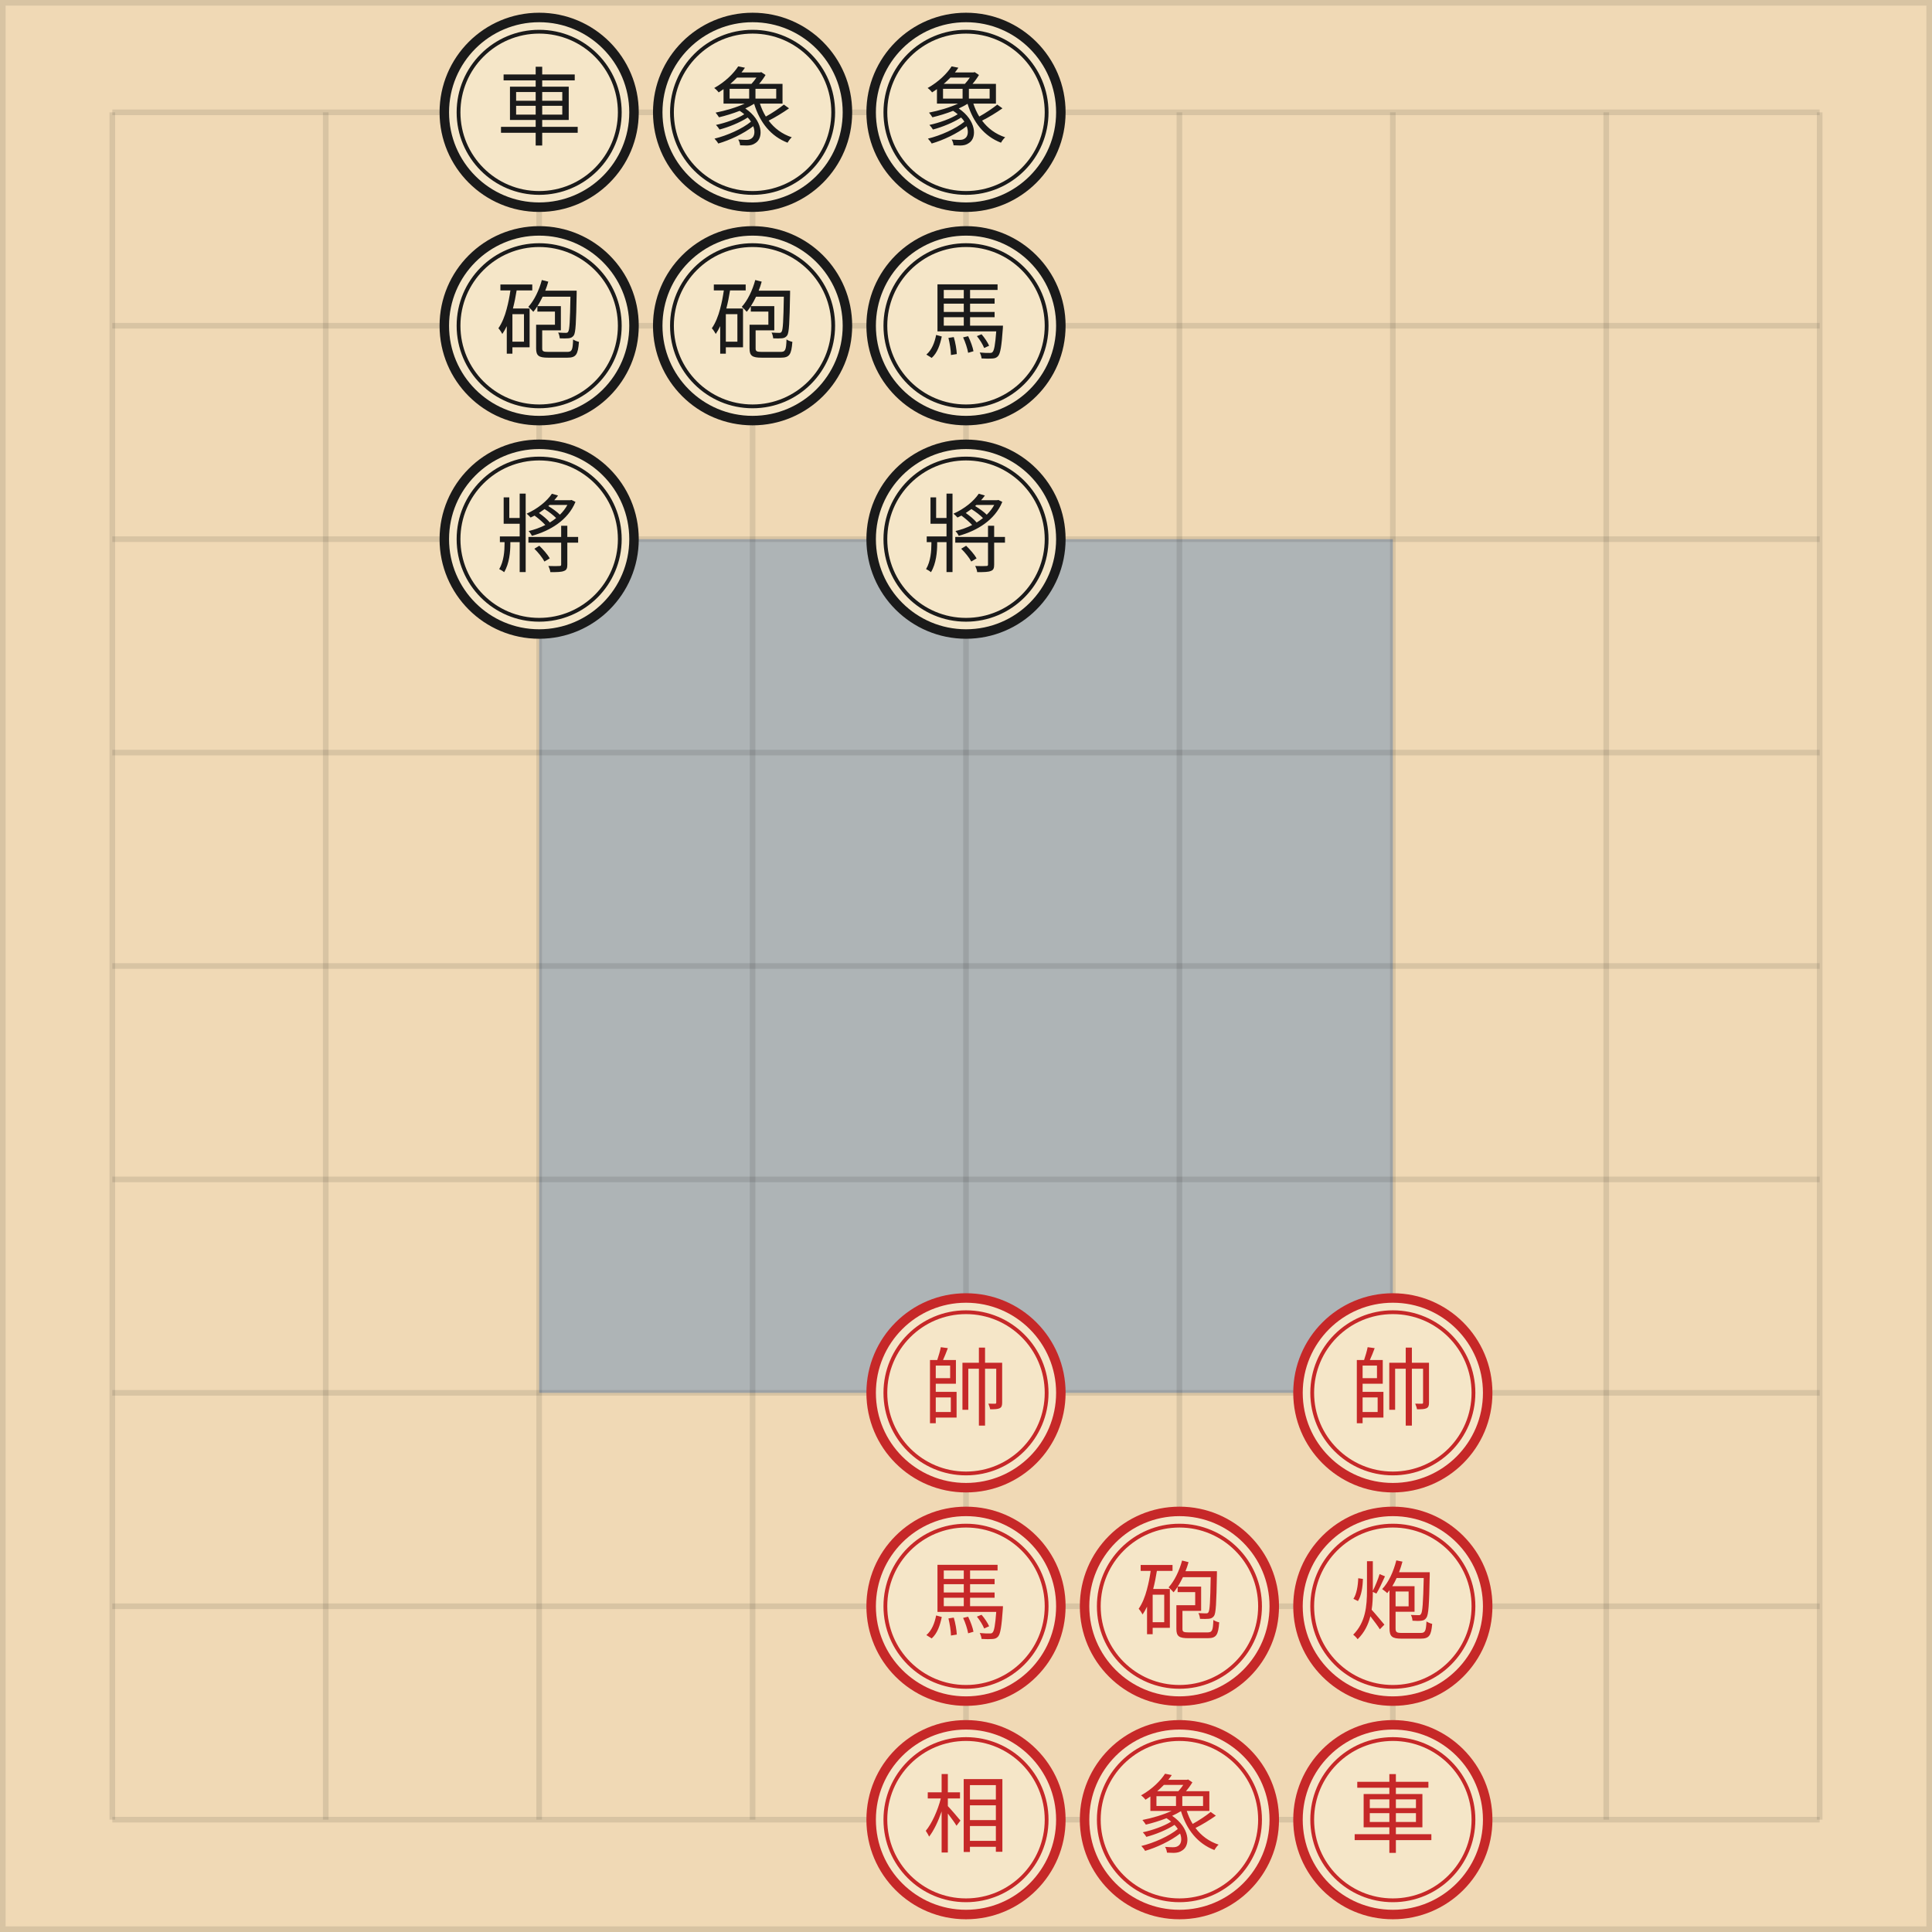
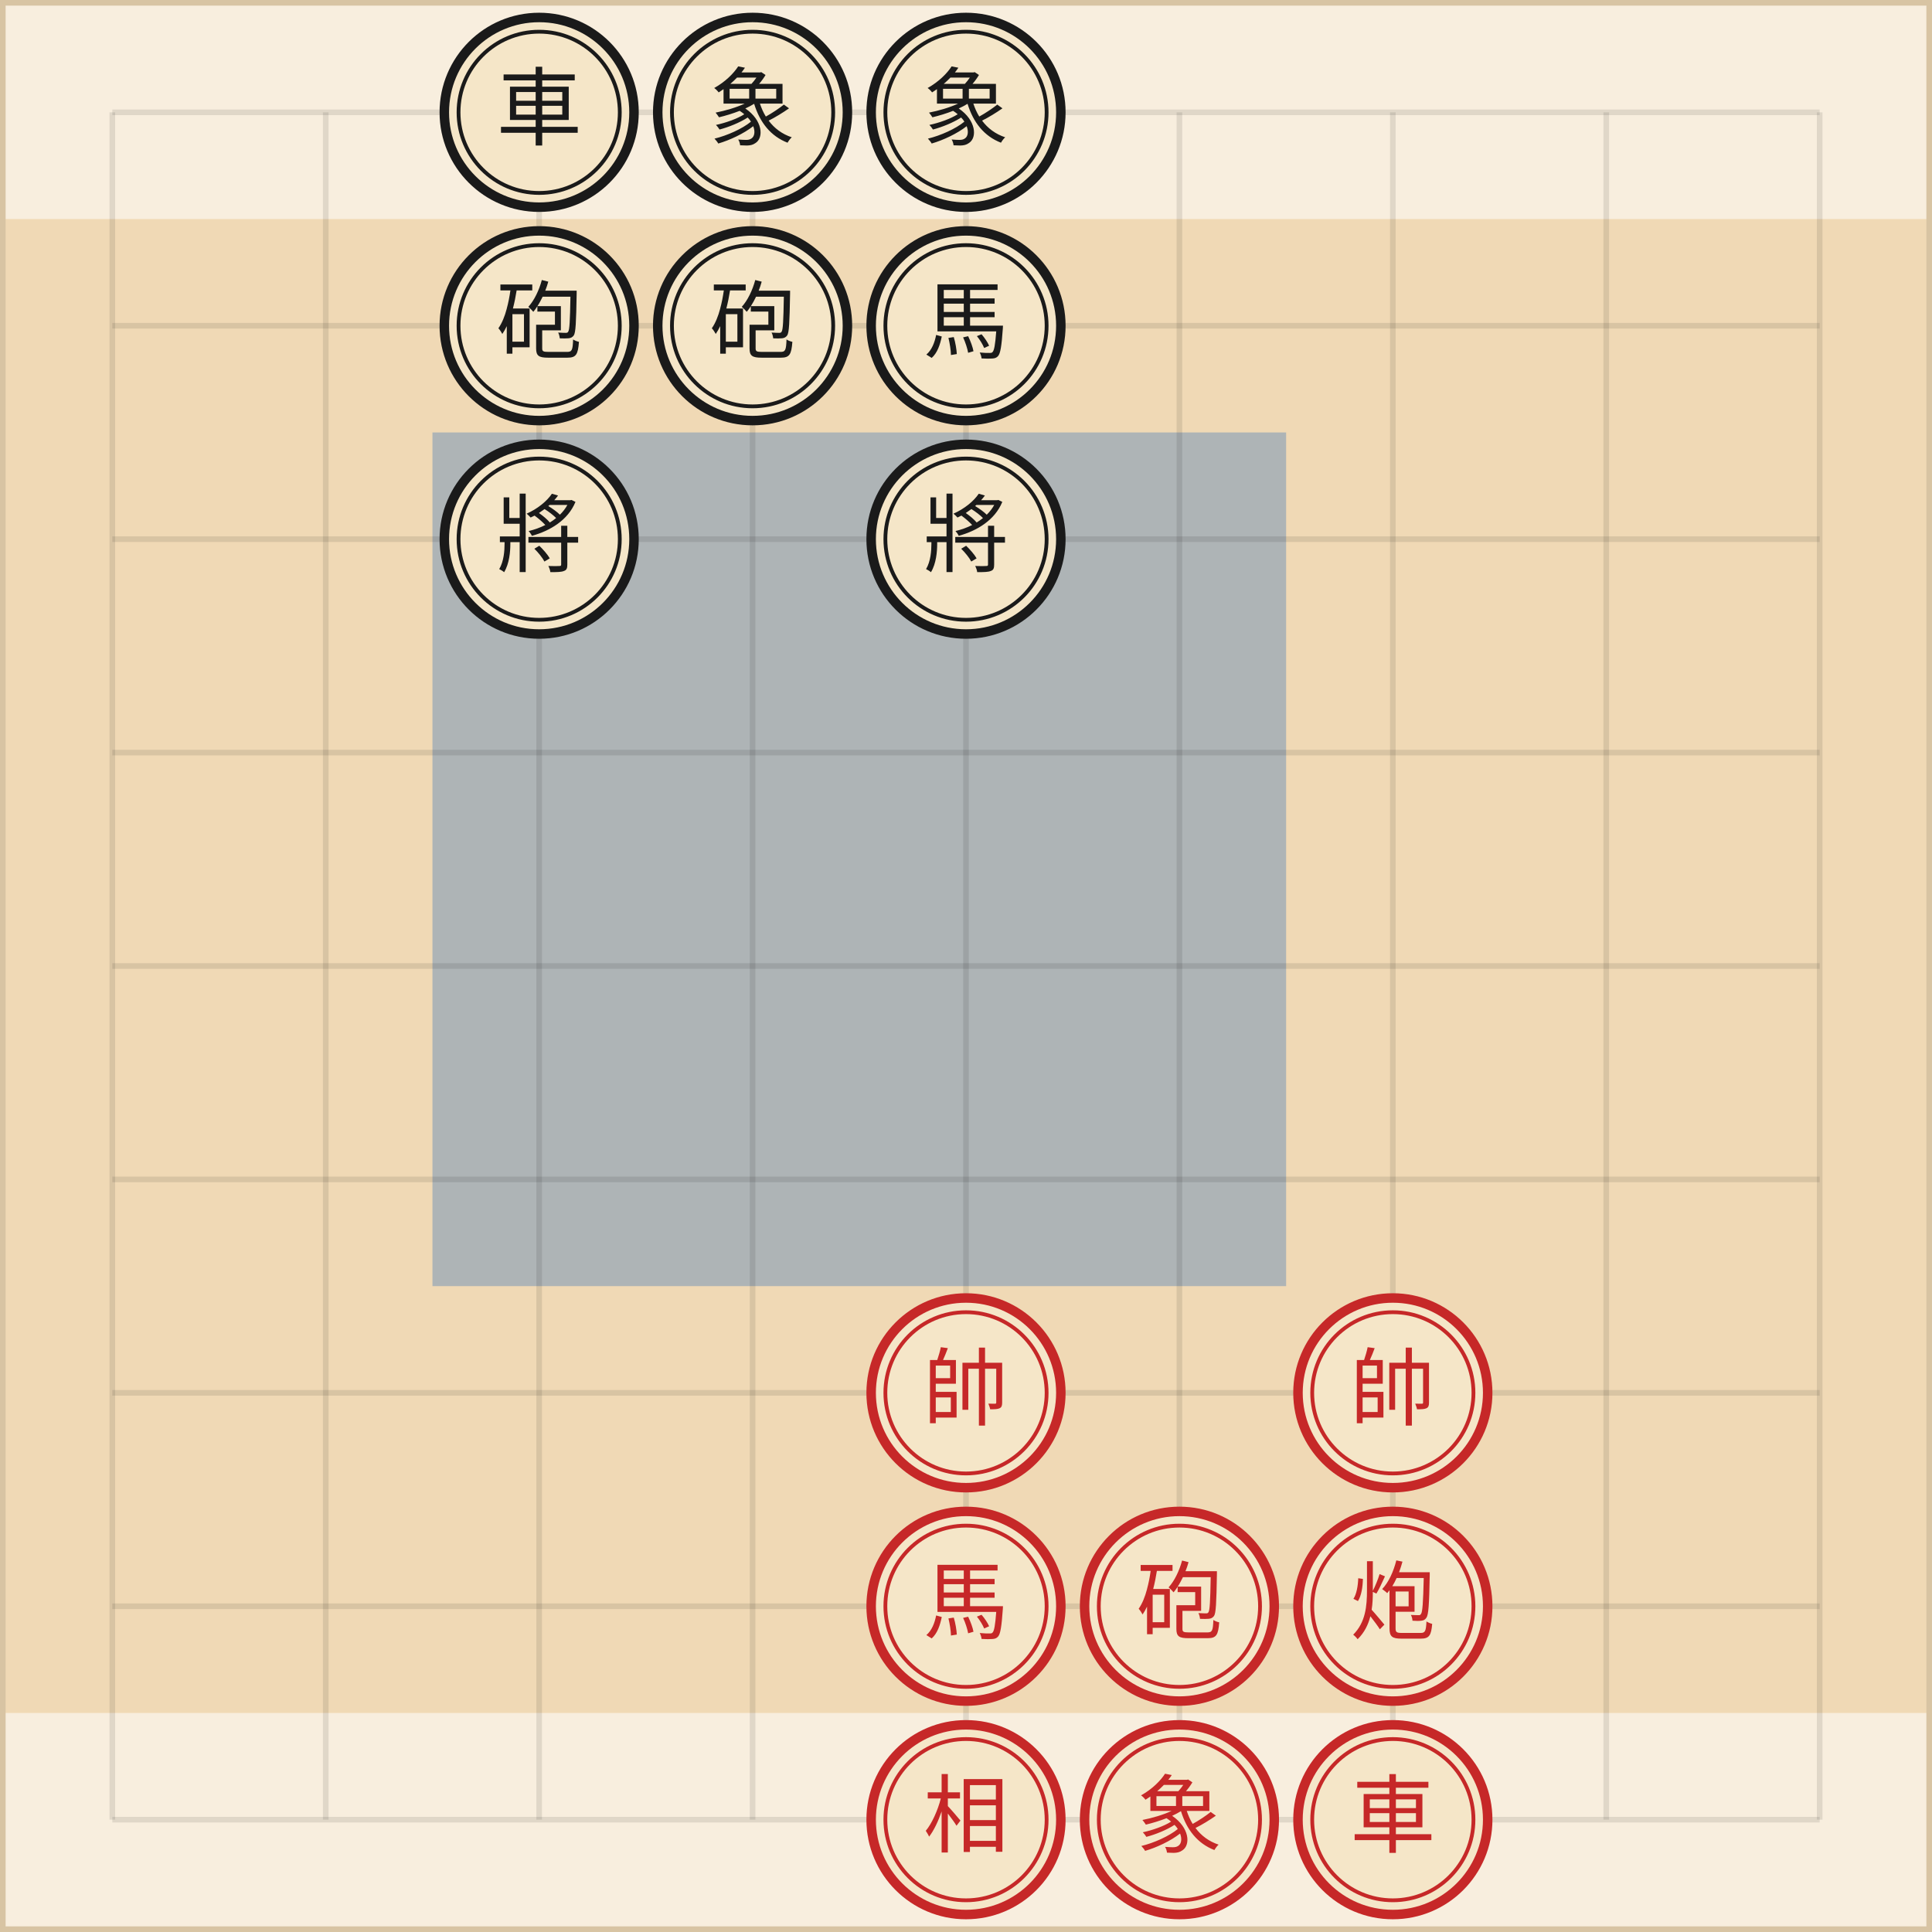
<svg xmlns="http://www.w3.org/2000/svg" viewBox="0 0 344 344" width="344" height="344">
  <defs>
    <symbol id="piece-mce-xiangqi-fairy-bR" viewBox="0 0 45 45">
      <circle cx="22.5" cy="22.5" r="20" fill="#f5e6c8" stroke="#1a1a1a" stroke-width="2" />
      <circle cx="22.5" cy="22.5" r="17" fill="none" stroke="#1a1a1a" stroke-width="0.8" />
      <text x="22.5" y="28" text-anchor="middle" font-size="18" font-family="serif" fill="#1a1a1a">車</text>
    </symbol>
    <symbol id="piece-mce-xiangqi-fairy-bB" viewBox="0 0 45 45">
      <circle cx="22.5" cy="22.5" r="20" fill="#f5e6c8" stroke="#1a1a1a" stroke-width="2" />
      <circle cx="22.5" cy="22.5" r="17" fill="none" stroke="#1a1a1a" stroke-width="0.8" />
      <text x="22.5" y="28" text-anchor="middle" font-size="18" font-family="serif" fill="#1a1a1a">象</text>
    </symbol>
    <symbol id="piece-mce-xiangqi-fairy-bE" viewBox="0 0 45 45">
      <circle cx="22.5" cy="22.5" r="20" fill="#f5e6c8" stroke="#1a1a1a" stroke-width="2" />
      <circle cx="22.5" cy="22.5" r="17" fill="none" stroke="#1a1a1a" stroke-width="0.8" />
      <text x="22.5" y="28" text-anchor="middle" font-size="18" font-family="serif" fill="#1a1a1a">象</text>
    </symbol>
    <symbol id="piece-mce-xiangqi-fairy-bC" viewBox="0 0 45 45">
      <circle cx="22.5" cy="22.5" r="20" fill="#f5e6c8" stroke="#1a1a1a" stroke-width="2" />
      <circle cx="22.5" cy="22.5" r="17" fill="none" stroke="#1a1a1a" stroke-width="0.8" />
      <text x="22.5" y="28" text-anchor="middle" font-size="18" font-family="serif" fill="#1a1a1a">砲</text>
    </symbol>
    <symbol id="piece-mce-xiangqi-fairy-bV" viewBox="0 0 45 45">
      <circle cx="22.5" cy="22.5" r="20" fill="#f5e6c8" stroke="#1a1a1a" stroke-width="2" />
      <circle cx="22.5" cy="22.5" r="17" fill="none" stroke="#1a1a1a" stroke-width="0.8" />
      <text x="22.5" y="28" text-anchor="middle" font-size="18" font-family="serif" fill="#1a1a1a">砲</text>
    </symbol>
    <symbol id="piece-mce-xiangqi-fairy-bN" viewBox="0 0 45 45">
      <circle cx="22.5" cy="22.5" r="20" fill="#f5e6c8" stroke="#1a1a1a" stroke-width="2" />
      <circle cx="22.5" cy="22.5" r="17" fill="none" stroke="#1a1a1a" stroke-width="0.8" />
      <text x="22.5" y="28" text-anchor="middle" font-size="18" font-family="serif" fill="#1a1a1a">馬</text>
    </symbol>
    <symbol id="piece-mce-xiangqi-fairy-bK" viewBox="0 0 45 45">
      <circle cx="22.5" cy="22.5" r="20" fill="#f5e6c8" stroke="#1a1a1a" stroke-width="2" />
      <circle cx="22.5" cy="22.5" r="17" fill="none" stroke="#1a1a1a" stroke-width="0.8" />
      <text x="22.5" y="28" text-anchor="middle" font-size="18" font-family="serif" fill="#1a1a1a">將</text>
    </symbol>
    <symbol id="piece-mce-xiangqi-fairy-wK" viewBox="0 0 45 45">
      <circle cx="22.5" cy="22.5" r="20" fill="#f5e6c8" stroke="#c62828" stroke-width="2" />
      <circle cx="22.5" cy="22.5" r="17" fill="none" stroke="#c62828" stroke-width="0.8" />
      <text x="22.5" y="28" text-anchor="middle" font-size="18" font-family="serif" fill="#c62828">帥</text>
    </symbol>
    <symbol id="piece-mce-xiangqi-fairy-wN" viewBox="0 0 45 45">
      <circle cx="22.5" cy="22.5" r="20" fill="#f5e6c8" stroke="#c62828" stroke-width="2" />
      <circle cx="22.5" cy="22.5" r="17" fill="none" stroke="#c62828" stroke-width="0.8" />
      <text x="22.5" y="28" text-anchor="middle" font-size="18" font-family="serif" fill="#c62828">馬</text>
    </symbol>
    <symbol id="piece-mce-xiangqi-fairy-wV" viewBox="0 0 45 45">
      <circle cx="22.5" cy="22.5" r="20" fill="#f5e6c8" stroke="#c62828" stroke-width="2" />
      <circle cx="22.5" cy="22.5" r="17" fill="none" stroke="#c62828" stroke-width="0.8" />
      <text x="22.5" y="28" text-anchor="middle" font-size="18" font-family="serif" fill="#c62828">砲</text>
    </symbol>
    <symbol id="piece-mce-xiangqi-fairy-wC" viewBox="0 0 45 45">
      <circle cx="22.5" cy="22.5" r="20" fill="#f5e6c8" stroke="#c62828" stroke-width="2" />
      <circle cx="22.5" cy="22.5" r="17" fill="none" stroke="#c62828" stroke-width="0.8" />
      <text x="22.5" y="28" text-anchor="middle" font-size="18" font-family="serif" fill="#c62828">炮</text>
    </symbol>
    <symbol id="piece-mce-xiangqi-fairy-wE" viewBox="0 0 45 45">
      <circle cx="22.5" cy="22.5" r="20" fill="#f5e6c8" stroke="#c62828" stroke-width="2" />
      <circle cx="22.5" cy="22.5" r="17" fill="none" stroke="#c62828" stroke-width="0.8" />
      <text x="22.5" y="28" text-anchor="middle" font-size="18" font-family="serif" fill="#c62828">相</text>
    </symbol>
    <symbol id="piece-mce-xiangqi-fairy-wB" viewBox="0 0 45 45">
      <circle cx="22.5" cy="22.5" r="20" fill="#f5e6c8" stroke="#c62828" stroke-width="2" />
      <circle cx="22.5" cy="22.5" r="17" fill="none" stroke="#c62828" stroke-width="0.8" />
      <text x="22.5" y="28" text-anchor="middle" font-size="18" font-family="serif" fill="#c62828">象</text>
    </symbol>
    <symbol id="piece-mce-xiangqi-fairy-wR" viewBox="0 0 45 45">
      <circle cx="22.5" cy="22.5" r="20" fill="#f5e6c8" stroke="#c62828" stroke-width="2" />
      <circle cx="22.5" cy="22.5" r="17" fill="none" stroke="#c62828" stroke-width="0.8" />
      <text x="22.5" y="28" text-anchor="middle" font-size="18" font-family="serif" fill="#c62828">車</text>
    </symbol>
  </defs>
  <rect x="0" y="0" width="344" height="344" fill="#f0d9b5" />
-   <rect x="96" y="96" width="152" height="152" fill="#6b8fb8" opacity="0.5" />
-   <rect x="20" y="20" width="304" height="0" fill="#ffffff" opacity="0.55" />
-   <rect x="20" y="324" width="304" height="0" fill="#ffffff" opacity="0.55" />
+   <rect x="77" y="77" width="152" height="152" fill="#6b8fb8" opacity="0.5" />
+   <rect x="1" y="1" width="342" height="38" fill="#ffffff" opacity="0.55" />
+   <rect x="1" y="305" width="342" height="38" fill="#ffffff" opacity="0.55" />
  <rect x="0" y="0" width="344" height="344" fill="none" stroke="rgba(0,0,0,0.1)" stroke-width="2" />
  <g stroke="rgba(0,0,0,0.1)" stroke-width="1">
    <line x1="20" y1="20" x2="324" y2="20" />
    <line x1="20" y1="58" x2="324" y2="58" />
    <line x1="20" y1="96" x2="324" y2="96" />
    <line x1="20" y1="134" x2="324" y2="134" />
    <line x1="20" y1="172" x2="324" y2="172" />
    <line x1="20" y1="210" x2="324" y2="210" />
    <line x1="20" y1="248" x2="324" y2="248" />
    <line x1="20" y1="286" x2="324" y2="286" />
    <line x1="20" y1="324" x2="324" y2="324" />
    <line x1="20" y1="20" x2="20" y2="324" />
    <line x1="58" y1="20" x2="58" y2="324" />
    <line x1="96" y1="20" x2="96" y2="324" />
    <line x1="134" y1="20" x2="134" y2="324" />
    <line x1="172" y1="20" x2="172" y2="324" />
    <line x1="210" y1="20" x2="210" y2="324" />
    <line x1="248" y1="20" x2="248" y2="324" />
    <line x1="286" y1="20" x2="286" y2="324" />
    <line x1="324" y1="20" x2="324" y2="324" />
  </g>
  <g fill="transparent">
    <circle cx="20" cy="20" r="15.2" class="board-cell" data-sq="a9" />
    <circle cx="58" cy="20" r="15.2" class="board-cell" data-sq="b9" />
    <circle cx="96" cy="20" r="15.2" class="board-cell" data-sq="c9" />
    <circle cx="134" cy="20" r="15.2" class="board-cell" data-sq="d9" />
    <circle cx="172" cy="20" r="15.2" class="board-cell" data-sq="e9" />
    <circle cx="210" cy="20" r="15.2" class="board-cell" data-sq="f9" />
    <circle cx="248" cy="20" r="15.2" class="board-cell" data-sq="g9" />
    <circle cx="286" cy="20" r="15.2" class="board-cell" data-sq="h9" />
    <circle cx="324" cy="20" r="15.2" class="board-cell" data-sq="i9" />
    <circle cx="20" cy="58" r="15.2" class="board-cell" data-sq="a8" />
    <circle cx="58" cy="58" r="15.2" class="board-cell" data-sq="b8" />
    <circle cx="96" cy="58" r="15.2" class="board-cell" data-sq="c8" />
    <circle cx="134" cy="58" r="15.2" class="board-cell" data-sq="d8" />
    <circle cx="172" cy="58" r="15.2" class="board-cell" data-sq="e8" />
    <circle cx="210" cy="58" r="15.2" class="board-cell" data-sq="f8" />
    <circle cx="248" cy="58" r="15.2" class="board-cell" data-sq="g8" />
    <circle cx="286" cy="58" r="15.2" class="board-cell" data-sq="h8" />
    <circle cx="324" cy="58" r="15.2" class="board-cell" data-sq="i8" />
    <circle cx="20" cy="96" r="15.2" class="board-cell" data-sq="a7" />
    <circle cx="58" cy="96" r="15.2" class="board-cell" data-sq="b7" />
    <circle cx="96" cy="96" r="15.2" class="board-cell" data-sq="c7" />
    <circle cx="134" cy="96" r="15.2" class="board-cell" data-sq="d7" />
    <circle cx="172" cy="96" r="15.2" class="board-cell" data-sq="e7" />
    <circle cx="210" cy="96" r="15.2" class="board-cell" data-sq="f7" />
    <circle cx="248" cy="96" r="15.2" class="board-cell" data-sq="g7" />
    <circle cx="286" cy="96" r="15.2" class="board-cell" data-sq="h7" />
    <circle cx="324" cy="96" r="15.2" class="board-cell" data-sq="i7" />
    <circle cx="20" cy="134" r="15.2" class="board-cell" data-sq="a6" />
    <circle cx="58" cy="134" r="15.2" class="board-cell" data-sq="b6" />
    <circle cx="96" cy="134" r="15.2" class="board-cell" data-sq="c6" />
    <circle cx="134" cy="134" r="15.2" class="board-cell" data-sq="d6" />
    <circle cx="172" cy="134" r="15.2" class="board-cell" data-sq="e6" />
    <circle cx="210" cy="134" r="15.2" class="board-cell" data-sq="f6" />
    <circle cx="248" cy="134" r="15.2" class="board-cell" data-sq="g6" />
    <circle cx="286" cy="134" r="15.2" class="board-cell" data-sq="h6" />
    <circle cx="324" cy="134" r="15.2" class="board-cell" data-sq="i6" />
    <circle cx="20" cy="172" r="15.2" class="board-cell" data-sq="a5" />
    <circle cx="58" cy="172" r="15.2" class="board-cell" data-sq="b5" />
    <circle cx="96" cy="172" r="15.2" class="board-cell" data-sq="c5" />
    <circle cx="134" cy="172" r="15.2" class="board-cell" data-sq="d5" />
    <circle cx="172" cy="172" r="15.2" class="board-cell" data-sq="e5" />
    <circle cx="210" cy="172" r="15.2" class="board-cell" data-sq="f5" />
    <circle cx="248" cy="172" r="15.2" class="board-cell" data-sq="g5" />
    <circle cx="286" cy="172" r="15.2" class="board-cell" data-sq="h5" />
    <circle cx="324" cy="172" r="15.2" class="board-cell" data-sq="i5" />
    <circle cx="20" cy="210" r="15.2" class="board-cell" data-sq="a4" />
    <circle cx="58" cy="210" r="15.2" class="board-cell" data-sq="b4" />
    <circle cx="96" cy="210" r="15.2" class="board-cell" data-sq="c4" />
    <circle cx="134" cy="210" r="15.2" class="board-cell" data-sq="d4" />
    <circle cx="172" cy="210" r="15.2" class="board-cell" data-sq="e4" />
    <circle cx="210" cy="210" r="15.2" class="board-cell" data-sq="f4" />
    <circle cx="248" cy="210" r="15.2" class="board-cell" data-sq="g4" />
    <circle cx="286" cy="210" r="15.2" class="board-cell" data-sq="h4" />
    <circle cx="324" cy="210" r="15.2" class="board-cell" data-sq="i4" />
    <circle cx="20" cy="248" r="15.2" class="board-cell" data-sq="a3" />
    <circle cx="58" cy="248" r="15.2" class="board-cell" data-sq="b3" />
    <circle cx="96" cy="248" r="15.2" class="board-cell" data-sq="c3" />
    <circle cx="134" cy="248" r="15.2" class="board-cell" data-sq="d3" />
    <circle cx="172" cy="248" r="15.2" class="board-cell" data-sq="e3" />
    <circle cx="210" cy="248" r="15.2" class="board-cell" data-sq="f3" />
    <circle cx="248" cy="248" r="15.2" class="board-cell" data-sq="g3" />
    <circle cx="286" cy="248" r="15.2" class="board-cell" data-sq="h3" />
    <circle cx="324" cy="248" r="15.2" class="board-cell" data-sq="i3" />
    <circle cx="20" cy="286" r="15.2" class="board-cell" data-sq="a2" />
    <circle cx="58" cy="286" r="15.2" class="board-cell" data-sq="b2" />
    <circle cx="96" cy="286" r="15.2" class="board-cell" data-sq="c2" />
    <circle cx="134" cy="286" r="15.2" class="board-cell" data-sq="d2" />
    <circle cx="172" cy="286" r="15.2" class="board-cell" data-sq="e2" />
    <circle cx="210" cy="286" r="15.2" class="board-cell" data-sq="f2" />
    <circle cx="248" cy="286" r="15.2" class="board-cell" data-sq="g2" />
    <circle cx="286" cy="286" r="15.2" class="board-cell" data-sq="h2" />
    <circle cx="324" cy="286" r="15.2" class="board-cell" data-sq="i2" />
    <circle cx="20" cy="324" r="15.2" class="board-cell" data-sq="a1" />
    <circle cx="58" cy="324" r="15.2" class="board-cell" data-sq="b1" />
    <circle cx="96" cy="324" r="15.2" class="board-cell" data-sq="c1" />
    <circle cx="134" cy="324" r="15.2" class="board-cell" data-sq="d1" />
    <circle cx="172" cy="324" r="15.2" class="board-cell" data-sq="e1" />
    <circle cx="210" cy="324" r="15.2" class="board-cell" data-sq="f1" />
    <circle cx="248" cy="324" r="15.2" class="board-cell" data-sq="g1" />
    <circle cx="286" cy="324" r="15.2" class="board-cell" data-sq="h1" />
    <circle cx="324" cy="324" r="15.2" class="board-cell" data-sq="i1" />
  </g>
  <g pointer-events="none">
    <use href="#piece-mce-xiangqi-fairy-bR" x="77" y="1" width="38" height="38" />
    <use href="#piece-mce-xiangqi-fairy-bB" x="115" y="1" width="38" height="38" />
    <use href="#piece-mce-xiangqi-fairy-bE" x="153" y="1" width="38" height="38" />
    <use href="#piece-mce-xiangqi-fairy-bC" x="77" y="39" width="38" height="38" />
    <use href="#piece-mce-xiangqi-fairy-bV" x="115" y="39" width="38" height="38" />
    <use href="#piece-mce-xiangqi-fairy-bN" x="153" y="39" width="38" height="38" />
    <use href="#piece-mce-xiangqi-fairy-bK" x="77" y="77" width="38" height="38" />
    <use href="#piece-mce-xiangqi-fairy-bK" x="153" y="77" width="38" height="38" />
    <use href="#piece-mce-xiangqi-fairy-wK" x="153" y="229" width="38" height="38" />
    <use href="#piece-mce-xiangqi-fairy-wK" x="229" y="229" width="38" height="38" />
    <use href="#piece-mce-xiangqi-fairy-wN" x="153" y="267" width="38" height="38" />
    <use href="#piece-mce-xiangqi-fairy-wV" x="191" y="267" width="38" height="38" />
    <use href="#piece-mce-xiangqi-fairy-wC" x="229" y="267" width="38" height="38" />
    <use href="#piece-mce-xiangqi-fairy-wE" x="153" y="305" width="38" height="38" />
    <use href="#piece-mce-xiangqi-fairy-wB" x="191" y="305" width="38" height="38" />
    <use href="#piece-mce-xiangqi-fairy-wR" x="229" y="305" width="38" height="38" />
  </g>
</svg>
